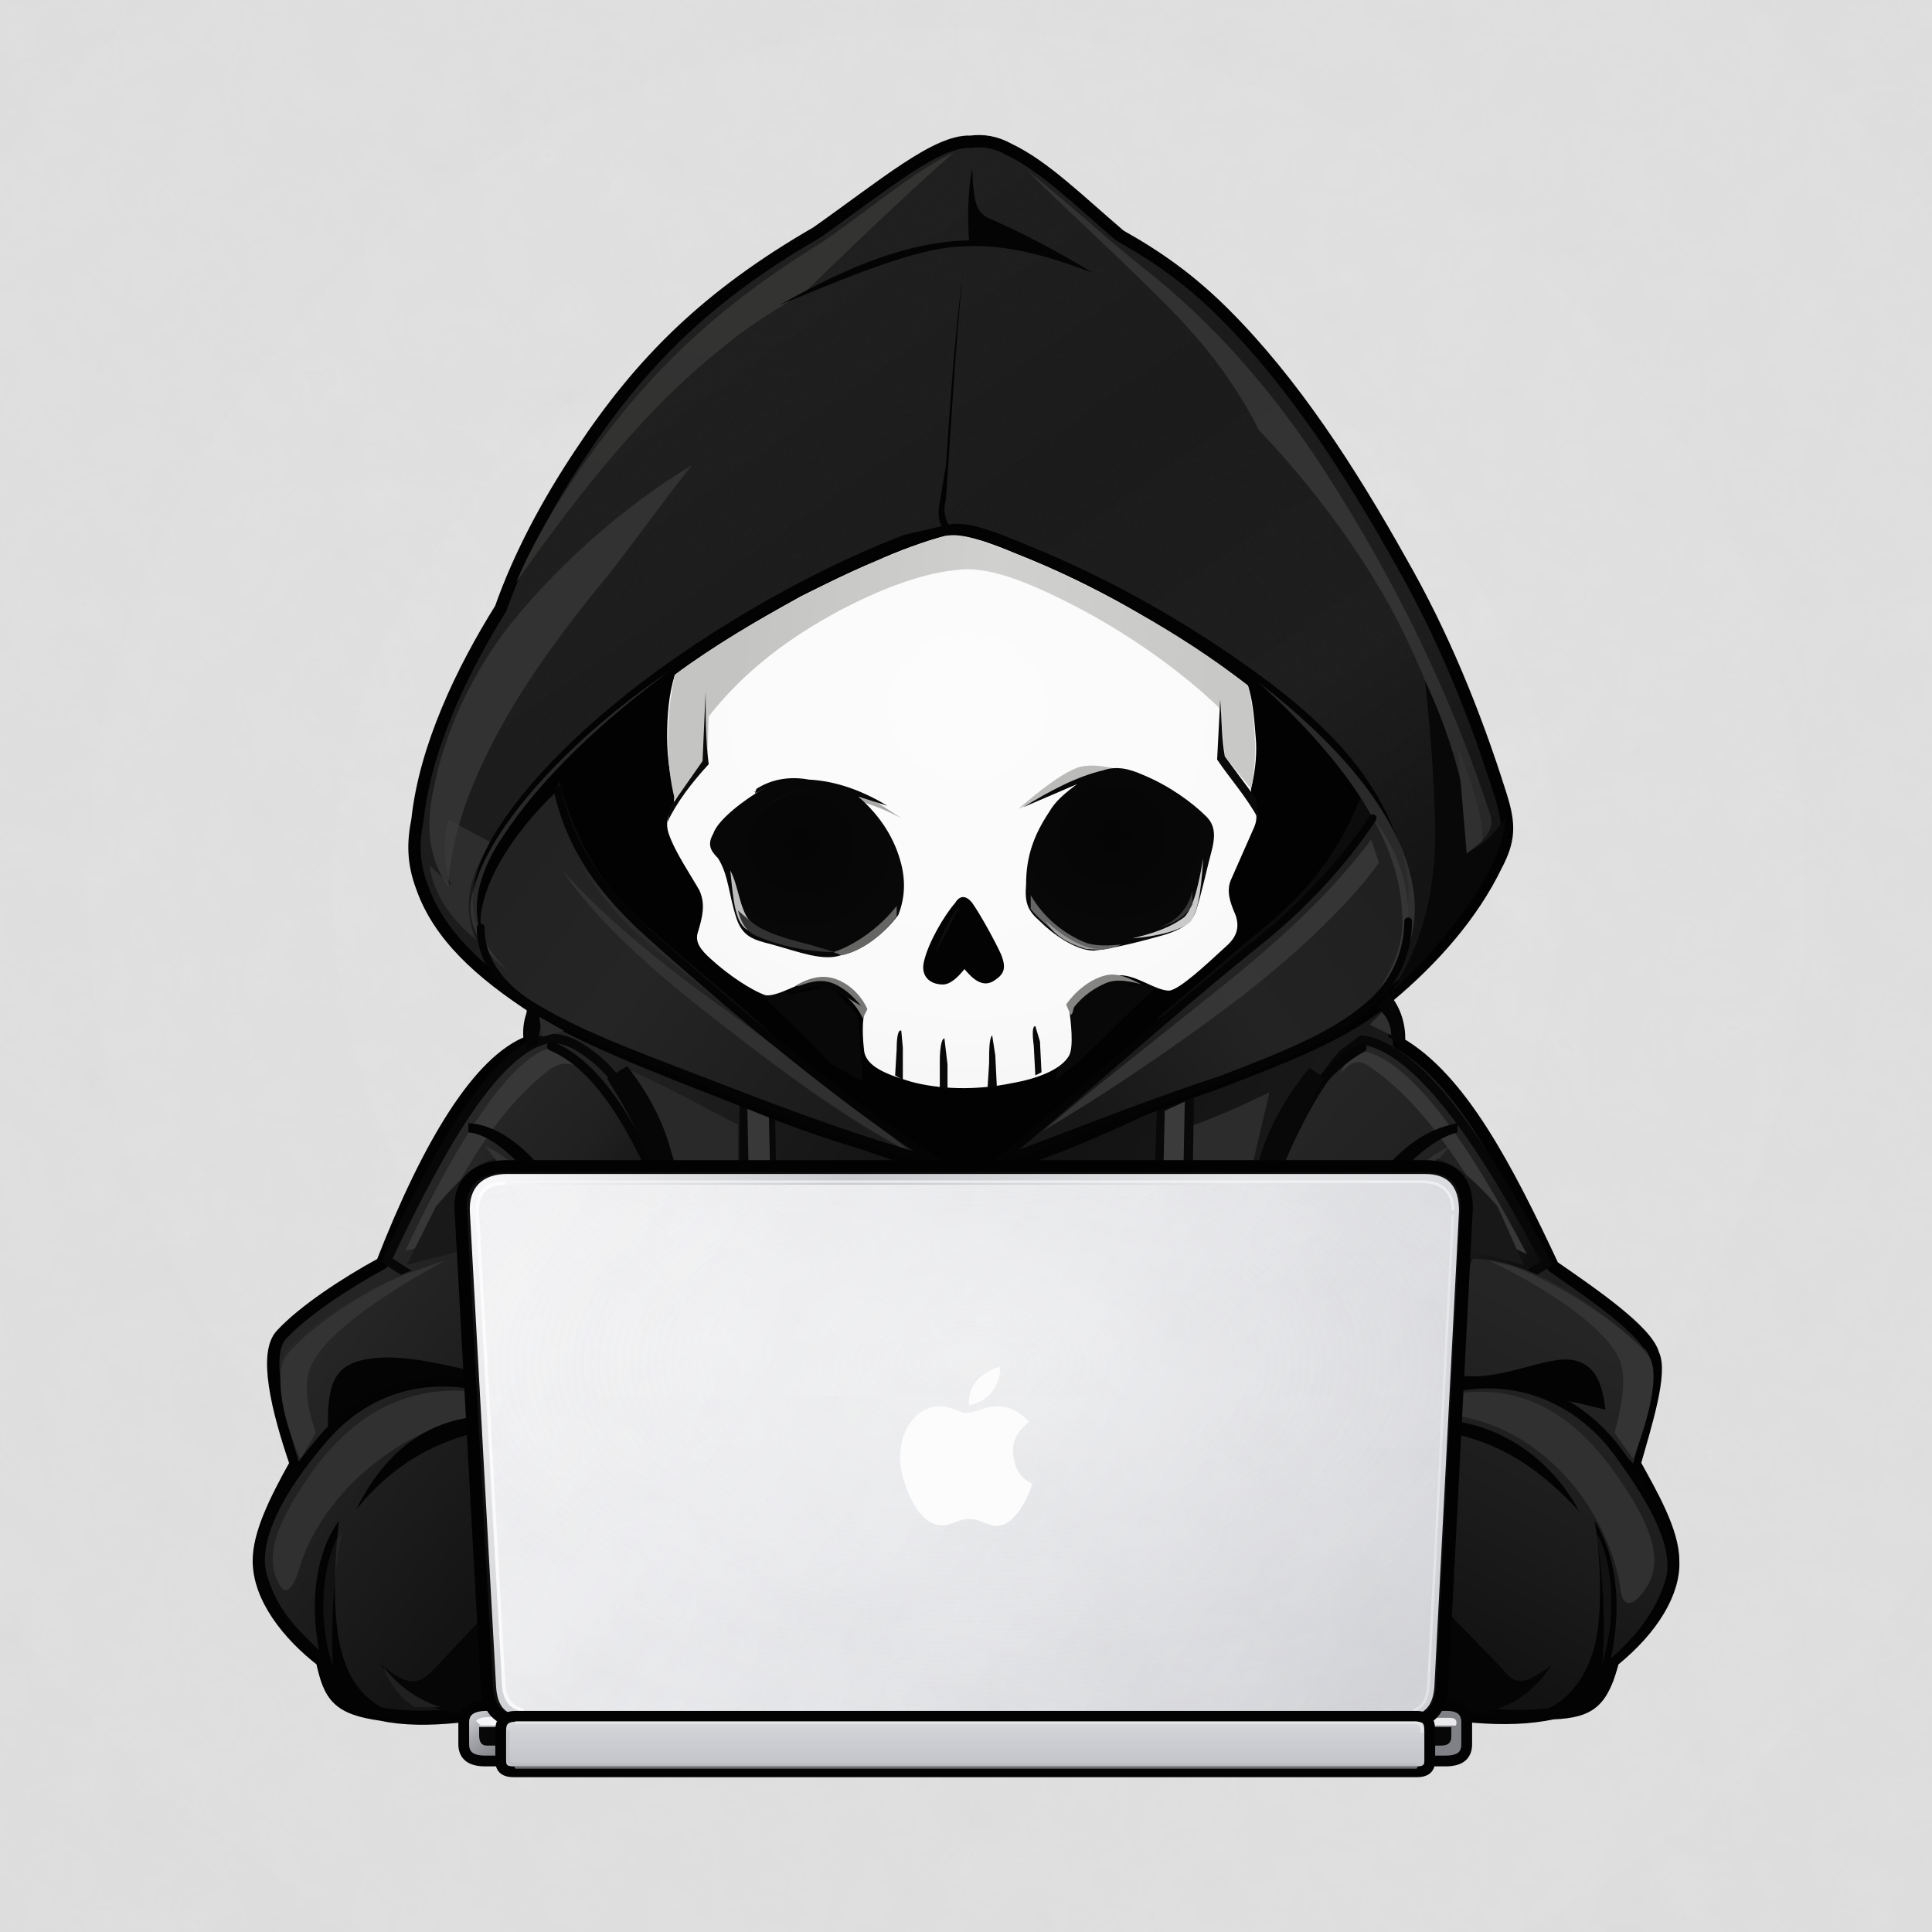
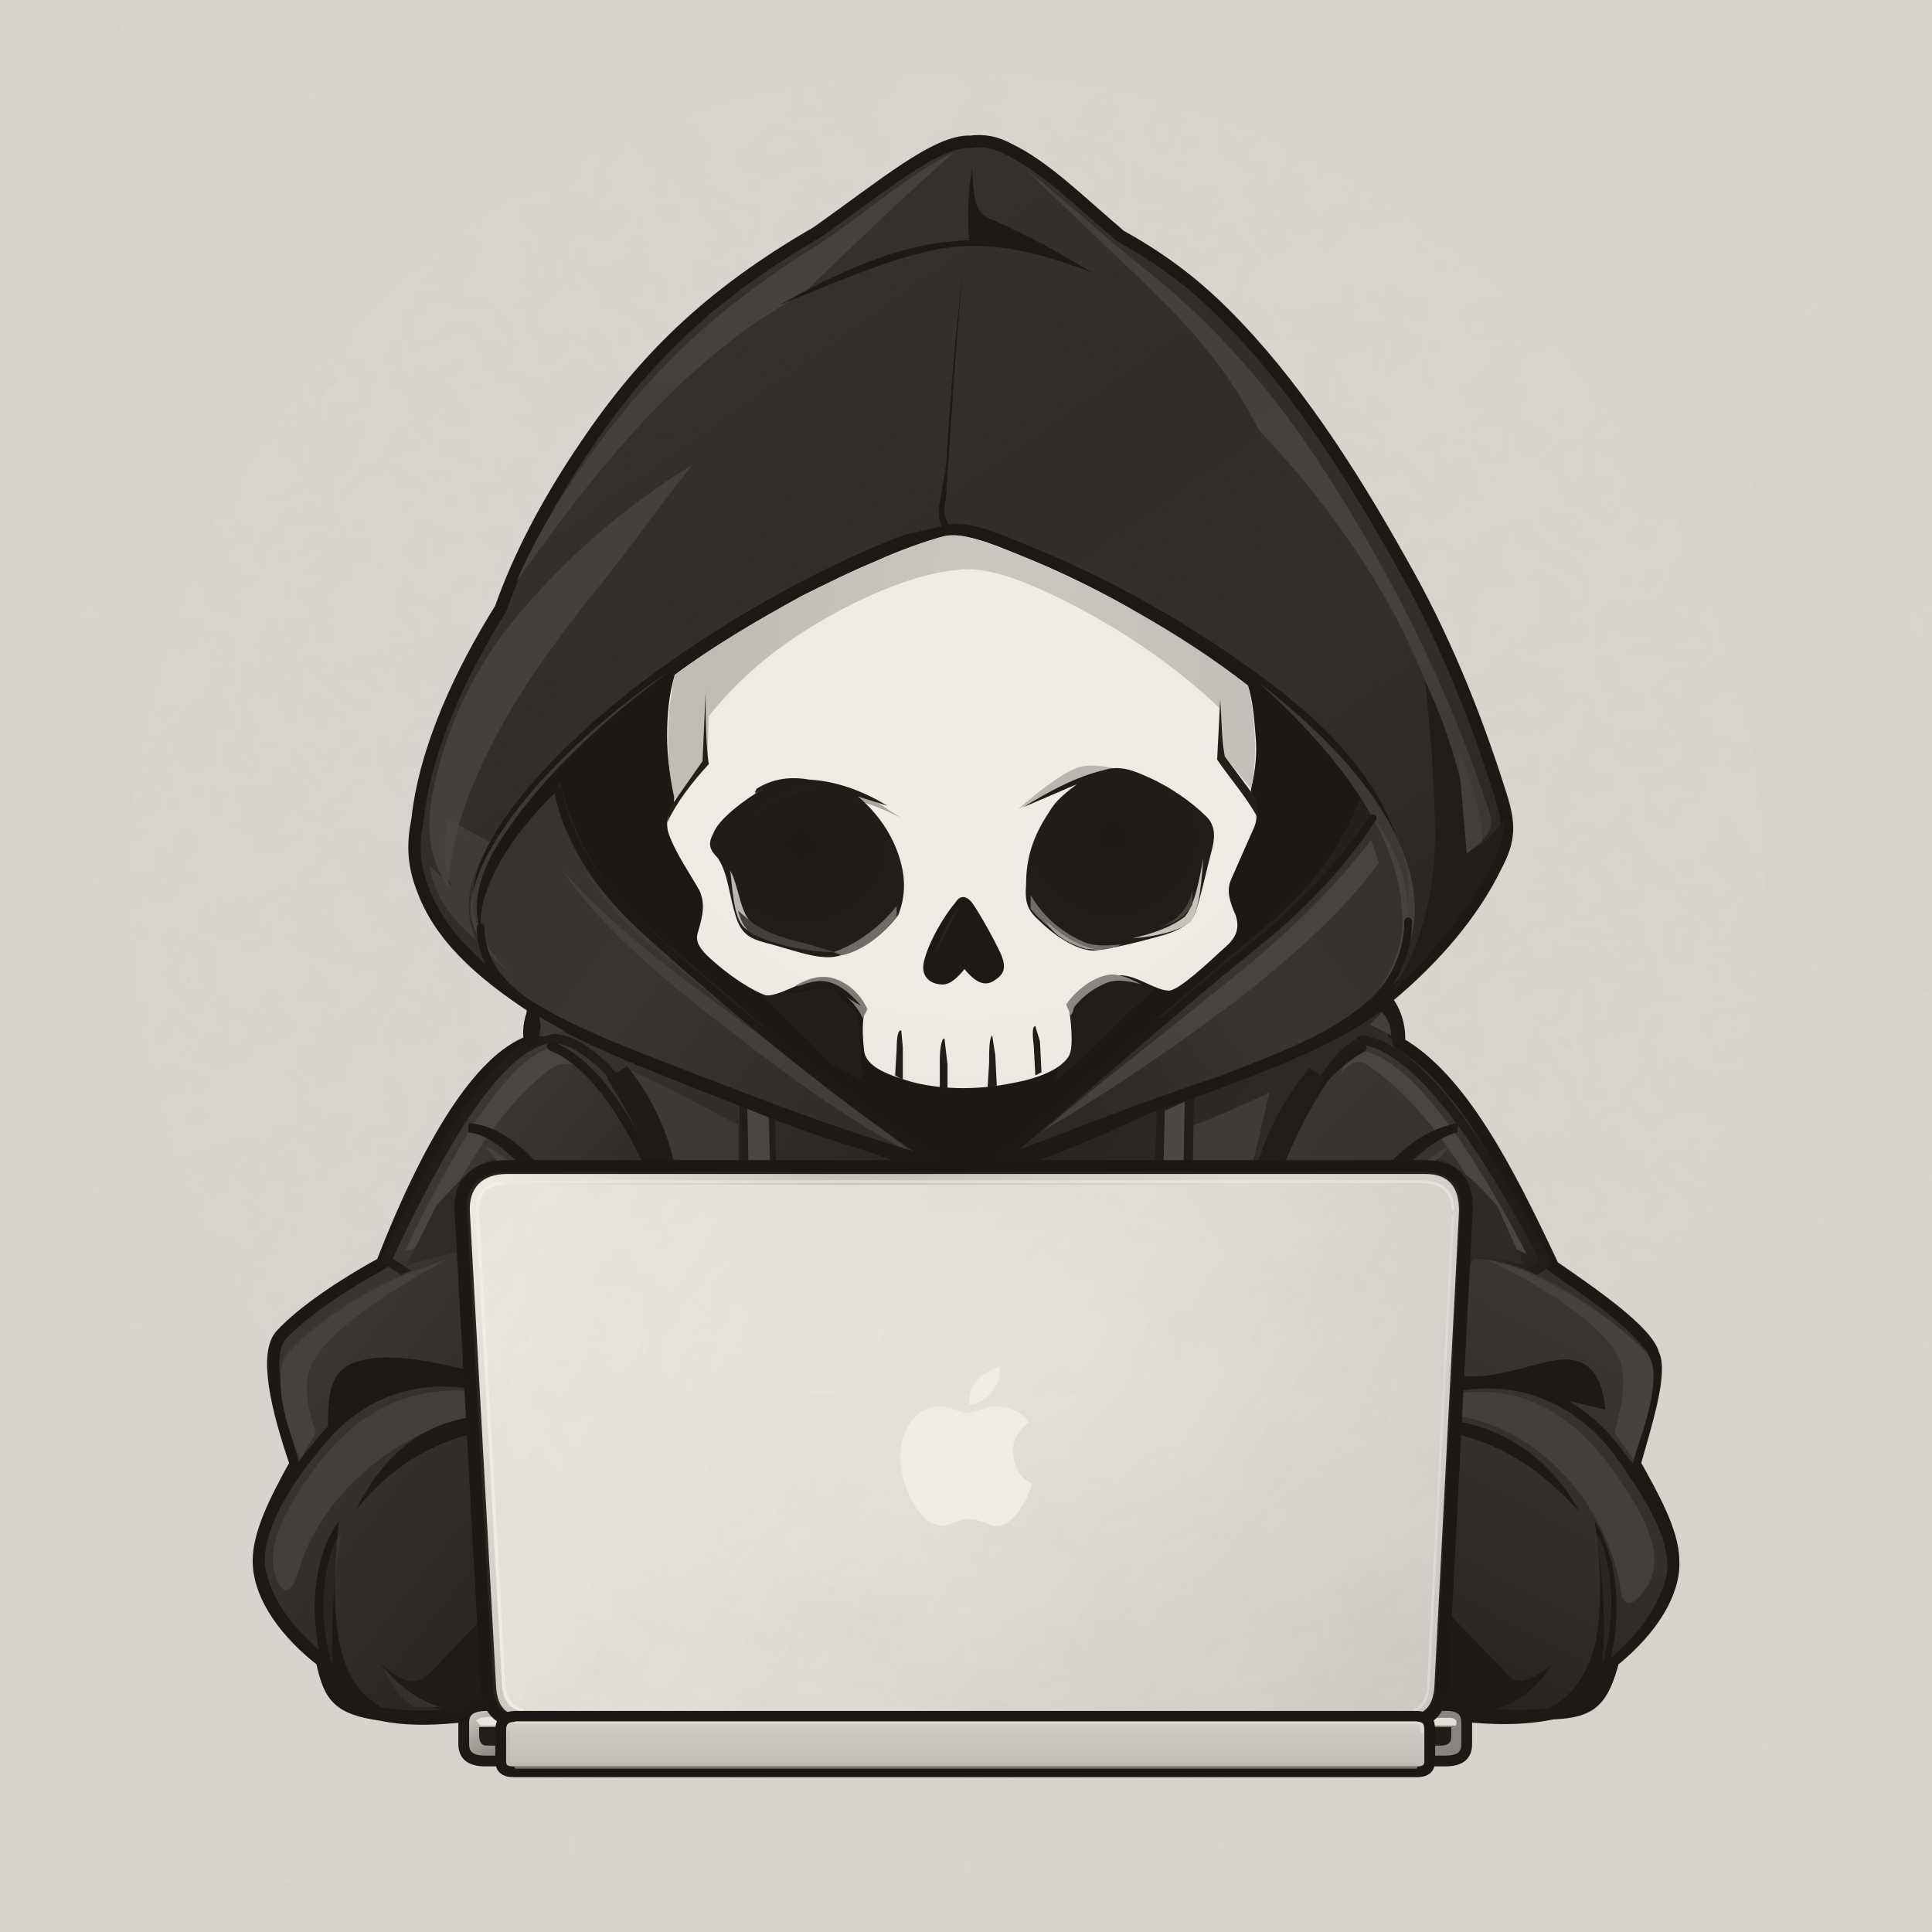
<svg xmlns="http://www.w3.org/2000/svg" width="1254" height="1254" viewBox="0 0 1254 1254" fill="none" role="img" aria-labelledby="art-title art-desc">
  <defs>
    <radialGradient id="paper" cx="49%" cy="46%" r="72%">
-       <stop stop-color="#e3e3e3" />
-       <stop offset=".7" stop-color="#dfdfdf" />
-       <stop offset="1" stop-color="#dedede" />
+       <stop stop-color="#dad7d1" />
+       <stop offset=".7" stop-color="#d7d4cd" />
+       <stop offset="1" stop-color="#d6d3cc" />
    </radialGradient>
    <linearGradient id="torso" x1="355" y1="665" x2="830" y2="982" gradientUnits="userSpaceOnUse">
-       <stop stop-color="#242424" />
-       <stop offset=".5" stop-color="#111111" />
-       <stop offset="1" stop-color="#1e1e1e" />
+       <stop stop-color="#383531" />
+       <stop offset=".5" stop-color="#282421" />
+       <stop offset="1" stop-color="#33302c" />
    </linearGradient>
    <linearGradient id="left-shoulder" x1="293" y1="705" x2="424" y2="816" gradientUnits="userSpaceOnUse">
-       <stop stop-color="#292929" />
-       <stop offset=".53" stop-color="#202020" />
-       <stop offset="1" stop-color="#101010" />
+       <stop stop-color="#3d3935" />
+       <stop offset=".53" stop-color="#35312e" />
+       <stop offset="1" stop-color="#282420" />
    </linearGradient>
    <linearGradient id="right-shoulder" x1="875" y1="698" x2="1001" y2="817" gradientUnits="userSpaceOnUse">
-       <stop stop-color="#252525" />
-       <stop offset=".61" stop-color="#202020" />
-       <stop offset="1" stop-color="#0d0d0d" />
+       <stop stop-color="#393532" />
+       <stop offset=".61" stop-color="#35312e" />
+       <stop offset="1" stop-color="#25211e" />
    </linearGradient>
    <linearGradient id="g-left-sleeve" x1="182" y1="907" x2="324" y2="1020" gradientUnits="userSpaceOnUse">
-       <stop stop-color="#262626" />
-       <stop offset=".62" stop-color="#1b1b1b" />
-       <stop offset="1" stop-color="#141414" />
+       <stop stop-color="#3a3633" />
+       <stop offset=".62" stop-color="#312d2a" />
+       <stop offset="1" stop-color="#2b2724" />
    </linearGradient>
    <linearGradient id="g-right-sleeve" x1="1059" y1="884" x2="954" y2="1082" gradientUnits="userSpaceOnUse">
-       <stop stop-color="#252525" />
-       <stop offset=".54" stop-color="#1c1c1c" />
-       <stop offset="1" stop-color="#121212" />
+       <stop stop-color="#393532" />
+       <stop offset=".54" stop-color="#322e2a" />
+       <stop offset="1" stop-color="#292522" />
    </linearGradient>
    <linearGradient id="hood" x1="448" y1="173" x2="790" y2="662" gradientUnits="userSpaceOnUse">
-       <stop stop-color="#202020" />
-       <stop offset=".42" stop-color="#1b1b1b" />
-       <stop offset=".76" stop-color="#1e1e1e" />
-       <stop offset="1" stop-color="#141414" />
+       <stop stop-color="#35312e" />
+       <stop offset=".42" stop-color="#312d2a" />
+       <stop offset=".76" stop-color="#33302c" />
+       <stop offset="1" stop-color="#2b2724" />
    </linearGradient>
    <linearGradient id="hood-left-rim" x1="433" y1="189" x2="390" y2="582" gradientUnits="userSpaceOnUse">
-       <stop stop-color="#333332" />
-       <stop offset=".58" stop-color="#303030" />
-       <stop offset="1" stop-color="#282828" />
+       <stop stop-color="#45413d" />
+       <stop offset=".58" stop-color="#433f3b" />
+       <stop offset="1" stop-color="#3c3834" />
    </linearGradient>
    <linearGradient id="hood-right-rim" x1="720" y1="152" x2="952" y2="551" gradientUnits="userSpaceOnUse">
-       <stop stop-color="#323232" />
-       <stop offset=".66" stop-color="#333333" />
-       <stop offset="1" stop-color="#272727" />
+       <stop stop-color="#44413d" />
+       <stop offset=".66" stop-color="#45413e" />
+       <stop offset="1" stop-color="#3b3734" />
    </linearGradient>
    <linearGradient id="g-left-lapel" x1="332" y1="557" x2="549" y2="718" gradientUnits="userSpaceOnUse">
-       <stop stop-color="#222222" />
-       <stop offset=".42" stop-color="#252525" />
-       <stop offset="1" stop-color="#1b1b1b" />
+       <stop stop-color="#37332f" />
+       <stop offset=".42" stop-color="#393532" />
+       <stop offset="1" stop-color="#312d2a" />
    </linearGradient>
    <linearGradient id="g-right-lapel" x1="900" y1="568" x2="699" y2="721" gradientUnits="userSpaceOnUse">
-       <stop stop-color="#202020" />
-       <stop offset=".5" stop-color="#232323" />
-       <stop offset="1" stop-color="#171717" />
+       <stop stop-color="#35312e" />
+       <stop offset=".5" stop-color="#383430" />
+       <stop offset="1" stop-color="#2d2a26" />
    </linearGradient>
    <radialGradient id="bone" cx="51%" cy="31%" r="81%">
-       <stop stop-color="#fcfcfc" />
-       <stop offset=".67" stop-color="#fafafa" />
-       <stop offset="1" stop-color="#f4f4f4" />
+       <stop stop-color="#efece5" />
+       <stop offset=".67" stop-color="#eeebe4" />
+       <stop offset="1" stop-color="#e9e6df" />
    </radialGradient>
    <linearGradient id="bone-rim" x1="479" y1="416" x2="789" y2="454" gradientUnits="userSpaceOnUse">
-       <stop stop-color="#c4c4c3" />
-       <stop offset=".51" stop-color="#d0d0cf" />
-       <stop offset="1" stop-color="#c8c8c7" />
+       <stop stop-color="#c0bdb6" />
+       <stop offset=".51" stop-color="#cac7c0" />
+       <stop offset="1" stop-color="#c3c0ba" />
    </linearGradient>
    <radialGradient id="socket" cx="47%" cy="37%" r="73%">
-       <stop stop-color="#050505" />
-       <stop offset="1" stop-color="#090909" />
+       <stop stop-color="#1e1a17" />
+       <stop offset="1" stop-color="#221e1b" />
    </radialGradient>
    <linearGradient id="metal-rim" x1="316" y1="769" x2="939" y2="1108" gradientUnits="userSpaceOnUse">
-       <stop stop-color="#f7f7f9" />
-       <stop offset=".29" stop-color="#c9cacd" />
-       <stop offset=".6" stop-color="#e4e5e7" />
-       <stop offset="1" stop-color="#cfd0d4" />
+       <stop stop-color="#ece9e2" />
+       <stop offset=".29" stop-color="#c6c2bc" />
+       <stop offset=".6" stop-color="#dcd9d3" />
+       <stop offset="1" stop-color="#cbc8c2" />
    </linearGradient>
    <linearGradient id="aluminum" x1="369" y1="775" x2="916" y2="1107" gradientUnits="userSpaceOnUse">
-       <stop stop-color="#f2f2f4" />
-       <stop offset=".49" stop-color="#e3e4e7" />
-       <stop offset="1" stop-color="#d0d1d5" />
+       <stop stop-color="#e8e5de" />
+       <stop offset=".49" stop-color="#dcd9d2" />
+       <stop offset="1" stop-color="#ccc9c2" />
    </linearGradient>
    <radialGradient id="metal-light" cx="51%" cy="34%" r="78%">
-       <stop stop-color="#ffffff" stop-opacity=".42" />
-       <stop offset="1" stop-color="#f2f3f5" stop-opacity=".06" />
+       <stop stop-color="#f2efe8" stop-opacity=".42" />
+       <stop offset="1" stop-color="#e8e5de" stop-opacity=".06" />
    </radialGradient>
    <linearGradient id="base-metal" x1="627" y1="1115" x2="627" y2="1146" gradientUnits="userSpaceOnUse">
-       <stop stop-color="#dcdde0" />
-       <stop offset=".3" stop-color="#d0d1d5" />
-       <stop offset="1" stop-color="#c3c4c9" />
+       <stop stop-color="#d6d3cc" />
+       <stop offset=".3" stop-color="#ccc9c2" />
+       <stop offset="1" stop-color="#c1beb8" />
    </linearGradient>
    <linearGradient id="hinge-metal" x1="303" y1="1110" x2="325" y2="1139" gradientUnits="userSpaceOnUse">
-       <stop stop-color="#d8d9dc" />
-       <stop offset=".5" stop-color="#a4a5aa" />
-       <stop offset="1" stop-color="#808186" />
+       <stop stop-color="#d2cfc9" />
+       <stop offset=".5" stop-color="#a7a49e" />
+       <stop offset="1" stop-color="#888580" />
    </linearGradient>
    <filter id="paper-grain" x="0" y="0" width="100%" height="100%" color-interpolation-filters="sRGB">
      <feTurbulence type="fractalNoise" baseFrequency=".026" numOctaves="3" seed="18" stitchTiles="stitch" />
      <feColorMatrix type="saturate" values="0" />
      <feComponentTransfer>
        <feFuncA type="linear" slope=".028" />
      </feComponentTransfer>
      <feBlend in="SourceGraphic" mode="soft-light" />
    </filter>
    <filter id="fabric-grain" x="-1%" y="-1%" width="102%" height="102%" color-interpolation-filters="sRGB">
      <feTurbulence type="fractalNoise" baseFrequency=".34" numOctaves="2" seed="11" stitchTiles="stitch" />
      <feColorMatrix type="saturate" values="0" />
      <feComposite in2="SourceGraphic" operator="in" />
      <feComponentTransfer>
        <feFuncA type="linear" slope=".026" />
      </feComponentTransfer>
      <feBlend in="SourceGraphic" mode="soft-light" />
    </filter>
    <filter id="aluminum-grain" x="0" y="0" width="100%" height="100%" color-interpolation-filters="sRGB">
      <feTurbulence type="fractalNoise" baseFrequency=".014" numOctaves="4" seed="7" stitchTiles="stitch" />
      <feColorMatrix type="saturate" values="0" />
      <feComposite in2="SourceGraphic" operator="in" />
      <feComponentTransfer>
        <feFuncA type="linear" slope=".063" />
      </feComponentTransfer>
      <feBlend in="SourceGraphic" mode="soft-light" />
    </filter>
    <path id="lid-face-path" d="M330 769 H924 C936 769 943 775 942 788 L926 1095 C925 1106 920 1111 909 1111 H343 C332 1111 327 1106 326 1095 L310 789 C309 776 315 769 330 769Z" />
    <clipPath id="lid-face-clip">
      <use href="#lid-face-path" />
    </clipPath>
  </defs>
  <g id="background">
    <path d="M0 0H1254V1254H0Z" fill="url(#paper)" filter="url(#paper-grain)" />
  </g>
  <g id="sweatshirt" stroke-linecap="round" stroke-linejoin="round">
-     <path id="body-silhouette" d="M357 642 C347 651 342 663 344 676 C311 688 278 743 248 820 C224 833 197 851 183 866 C171 878 180 915 192 950 C178 975 168 996 168 1013 C168 1037 187 1061 209 1078 C214 1101 219 1109 248 1113 C303 1125 404 1091 460 1069 H798 C857 1094 947 1125 1008 1112 C1033 1111 1040 1104 1047 1078 C1073 1057 1087 1033 1086 1013 C1086 994 1072 970 1061 950 C1068 925 1079 891 1073 879 C1069 864 1034 840 1008 822 C978 758 948 700 908 677 C909 663 903 649 892 642Z" fill="url(#torso)" stroke="#020202" stroke-width="8" />
-     <path id="left-shoulder-panel" d="M357 674 C324 679 288 739 251 818 L298 848 L443 804 C432 760 412 706 385 686 C375 678 367 674 357 674Z" fill="url(#left-shoulder)" stroke="#070707" stroke-width="6" />
-     <path d="M352 682 C323 696 289 757 263 812 L277 808 C300 760 324 719 357 694 C364 689 370 690 378 693 C370 684 361 678 352 682Z" fill="#373737" />
-     <path d="M304 729 C322 730 340 743 356 764 L346 766 C331 747 316 736 304 735Z" fill="#030303" />
-     <path d="M358 679 C387 691 408 728 422 758" stroke="#050505" stroke-width="6" />
-     <path d="M283 783 C297 767 307 756 321 752 L342 769 L310 809 L264 821Z" fill="#191919" />
-     <path d="M315 744 C327 749 338 759 345 770 L335 770 C327 759 321 752 315 744Z" fill="#424242" opacity=".5" />
-     <path id="right-shoulder-panel" d="M884 675 C920 680 961 739 1004 820 L960 847 L813 806 C827 755 850 708 872 684Z" fill="url(#right-shoulder)" stroke="#070707" stroke-width="6" />
-     <path d="M884 682 C917 688 956 747 991 814 L978 808 C950 756 922 714 887 691 C880 687 875 691 870 697 L877 682Z" fill="#373737" />
-     <path d="M884 680 C858 694 837 727 822 758" stroke="#050505" stroke-width="6" />
-     <path d="M946 729 C925 733 910 745 895 763 L905 766 C920 748 934 738 946 735Z" fill="#040404" />
-     <path d="M941 744 C928 750 918 759 910 770 L920 770 C928 759 935 751 941 744Z" fill="#424242" opacity=".46" />
-     <path d="M972 783 C958 767 946 756 933 752 L914 770 L943 809 L989 821Z" fill="#181818" />
-     <path id="chest-left-fold" d="M405 693 C435 706 461 721 479 730 L479 760 H441 C427 730 417 711 405 693Z" fill="#292929" />
-     <path d="M407 692 C426 716 434 738 438 757 L422 757 C415 734 404 716 394 700Z" fill="#060606" />
-     <path id="chest-right-fold" d="M824 709 C799 721 782 728 767 733 L768 760 H812Z" fill="#2c2c2c" />
-     <path d="M850 693 C831 716 820 740 816 758 L832 758 C840 734 850 714 860 700Z" fill="#080808" />
+     <path id="body-silhouette" d="M357 642 C347 651 342 663 344 676 C311 688 278 743 248 820 C224 833 197 851 183 866 C171 878 180 915 192 950 C178 975 168 996 168 1013 C168 1037 187 1061 209 1078 C214 1101 219 1109 248 1113 C303 1125 404 1091 460 1069 H798 C857 1094 947 1125 1008 1112 C1033 1111 1040 1104 1047 1078 C1073 1057 1087 1033 1086 1013 C1086 994 1072 970 1061 950 C1068 925 1079 891 1073 879 C1069 864 1034 840 1008 822 C978 758 948 700 908 677 C909 663 903 649 892 642Z" fill="url(#torso)" stroke="#1c1815" stroke-width="8" />
+     <path id="left-shoulder-panel" d="M357 674 C324 679 288 739 251 818 L298 848 L443 804 C432 760 412 706 385 686 C375 678 367 674 357 674Z" fill="url(#left-shoulder)" stroke="#201c19" stroke-width="6" />
+     <path d="M352 682 C323 696 289 757 263 812 L277 808 C300 760 324 719 357 694 C364 689 370 690 378 693 C370 684 361 678 352 682Z" fill="#494541" />
+     <path d="M304 729 C322 730 340 743 356 764 L346 766 C331 747 316 736 304 735Z" fill="#1d1916" />
+     <path d="M358 679 C387 691 408 728 422 758" stroke="#1e1a17" stroke-width="6" />
+     <path d="M283 783 C297 767 307 756 321 752 L342 769 L310 809 L264 821Z" fill="#2f2b28" />
+     <path d="M315 744 C327 749 338 759 345 770 L335 770 C327 759 321 752 315 744Z" fill="#524e4a" opacity=".5" />
+     <path id="right-shoulder-panel" d="M884 675 C920 680 961 739 1004 820 L960 847 L813 806 C827 755 850 708 872 684Z" fill="url(#right-shoulder)" stroke="#201c19" stroke-width="6" />
+     <path d="M884 682 C917 688 956 747 991 814 L978 808 C950 756 922 714 887 691 C880 687 875 691 870 697 L877 682Z" fill="#494541" />
+     <path d="M884 680 C858 694 837 727 822 758" stroke="#1e1a17" stroke-width="6" />
+     <path d="M946 729 C925 733 910 745 895 763 L905 766 C920 748 934 738 946 735Z" fill="#1d1916" />
+     <path d="M941 744 C928 750 918 759 910 770 L920 770 C928 759 935 751 941 744Z" fill="#524e4a" opacity=".46" />
+     <path d="M972 783 C958 767 946 756 933 752 L914 770 L943 809 L989 821Z" fill="#2e2a27" />
+     <path id="chest-left-fold" d="M405 693 C435 706 461 721 479 730 L479 760 H441 C427 730 417 711 405 693Z" fill="#3d3935" />
+     <path d="M407 692 C426 716 434 738 438 757 L422 757 C415 734 404 716 394 700Z" fill="#1f1b18" />
+     <path id="chest-right-fold" d="M824 709 C799 721 782 728 767 733 L768 760 H812Z" fill="#3f3b38" />
+     <path d="M850 693 C831 716 820 740 816 758 L832 758 C840 734 850 714 860 700Z" fill="#211d1a" />
    <g id="hood-drawstrings">
-       <path d="M480 708 L503 718 L504 775 L480 775Z" fill="#080808" />
-       <path d="M485 715 L499 722 L500 765 L486 765Z" fill="#383838" />
-       <path d="M751 716 L775 706 L774 775 L749 775Z" fill="#080808" />
-       <path d="M756 721 L769 715 L768 766 L755 766Z" fill="#3b3b3b" />
+       <path d="M480 708 L503 718 L504 775 L480 775Z" fill="#211d1a" />
+       <path d="M485 715 L499 722 L500 765 L486 765Z" fill="#494642" />
+       <path d="M751 716 L775 706 L774 775 L749 775Z" fill="#211d1a" />
+       <path d="M756 721 L769 715 L768 766 L755 766Z" fill="#4c4844" />
    </g>
  </g>
  <g id="sleeves" stroke-linejoin="round" stroke-linecap="round">
    <g id="left-sleeve">
      <path d="M293 817 C254 825 208 853 186 876 C177 887 186 923 194 949 C219 920 258 902 312 899 L313 840Z" fill="url(#g-left-sleeve)" />
-       <path d="M289 818 C258 835 218 860 205 881 C194 896 201 918 205 930 L195 947 C184 923 178 894 185 881 C200 861 242 834 269 825Z" fill="#333333" />
-       <path d="M307 890 C281 884 252 877 231 884 C216 889 212 902 213 929 C235 909 267 901 310 905Z" fill="#040404" />
-       <path d="M309 899 C266 891 231 907 207 937 C184 964 162 1000 171 1025 C178 1048 192 1061 210 1078 C213 1099 221 1107 245 1111 C276 1116 307 1113 333 1101 L336 982Z" fill="url(#g-left-sleeve)" stroke="#030303" stroke-width="6" />
-       <path d="M306 903 C257 899 223 924 198 962 C181 987 171 1010 181 1028 C185 1036 190 1032 194 1019 C207 974 253 930 309 919Z" fill="#303030" />
-       <path d="M305 920 C272 925 248 946 231 980 C254 952 278 938 308 930Z" fill="#030303" />
-       <path d="M220 987 C205 1008 201 1039 207 1071 C211 1093 217 1104 237 1108 L255 1112 C230 1101 224 1083 220 1065 C216 1041 217 1014 220 987Z" fill="#030303" />
-       <path d="M218 1000 C207 1024 208 1059 216 1081 C215 1054 216 1022 222 995Z" fill="#363636" opacity=".3" />
-       <path d="M247 1080 C264 1094 271 1095 282 1083 L316 1047 L322 1109 C293 1117 267 1108 247 1080Z" fill="#060606" />
-       <path d="M249 1082 C258 1094 272 1104 286 1108 L269 1108 C260 1102 253 1094 249 1082Z" fill="#202020" />
+       <path d="M289 818 C258 835 218 860 205 881 C194 896 201 918 205 930 L195 947 C184 923 178 894 185 881 C200 861 242 834 269 825Z" fill="#45413e" />
+       <path d="M307 890 C281 884 252 877 231 884 C216 889 212 902 213 929 C235 909 267 901 310 905Z" fill="#1d1916" />
+       <path d="M309 899 C266 891 231 907 207 937 C184 964 162 1000 171 1025 C178 1048 192 1061 210 1078 C213 1099 221 1107 245 1111 C276 1116 307 1113 333 1101 L336 982Z" fill="url(#g-left-sleeve)" stroke="#1d1916" stroke-width="6" />
+       <path d="M306 903 C257 899 223 924 198 962 C181 987 171 1010 181 1028 C185 1036 190 1032 194 1019 C207 974 253 930 309 919Z" fill="#433f3b" />
+       <path d="M305 920 C272 925 248 946 231 980 C254 952 278 938 308 930Z" fill="#1d1916" />
+       <path d="M220 987 C205 1008 201 1039 207 1071 C211 1093 217 1104 237 1108 L255 1112 C230 1101 224 1083 220 1065 C216 1041 217 1014 220 987Z" fill="#1d1916" />
+       <path d="M218 1000 C207 1024 208 1059 216 1081 C215 1054 216 1022 222 995Z" fill="#484440" opacity=".3" />
+       <path d="M247 1080 C264 1094 271 1095 282 1083 L316 1047 L322 1109 C293 1117 267 1108 247 1080Z" fill="#1f1b18" />
+       <path d="M249 1082 C258 1094 272 1104 286 1108 L269 1108 C260 1102 253 1094 249 1082Z" fill="#35312e" />
    </g>
    <g id="right-sleeve">
      <path d="M956 817 C995 817 1040 851 1068 876 C1078 887 1067 925 1060 950 C1033 920 995 902 946 899 L945 842Z" fill="url(#g-right-sleeve)" />
-       <path d="M966 818 C1000 834 1041 860 1051 882 C1057 896 1051 918 1048 930 L1060 947 C1070 921 1078 891 1070 880 C1049 856 1009 832 982 822Z" fill="#343434" />
-       <path d="M949 893 C977 896 1005 879 1022 883 C1035 886 1040 897 1042 915 C1015 908 985 902 948 906Z" fill="#030303" />
-       <path d="M946 900 C990 892 1028 911 1052 945 C1073 974 1092 1006 1083 1029 C1076 1051 1059 1069 1047 1079 C1043 1101 1035 1107 1011 1111 C985 1115 953 1113 926 1101 L923 982Z" fill="url(#g-right-sleeve)" stroke="#030303" stroke-width="6" />
-       <path d="M949 904 C994 899 1026 923 1051 960 C1069 986 1080 1010 1070 1028 C1062 1042 1054 1045 1052 1033 C1049 1008 1035 978 1015 957 C995 936 973 924 947 919Z" fill="#303030" />
-       <path d="M948 923 C981 929 1009 951 1025 981 C1001 955 978 939 946 931Z" fill="#030303" />
-       <path d="M1035 987 C1049 1010 1052 1039 1047 1069 C1043 1093 1037 1105 1015 1110 L996 1113 C1022 1104 1032 1083 1036 1064 C1040 1043 1039 1011 1035 987Z" fill="#030303" />
-       <path d="M1039 1000 C1048 1023 1048 1053 1040 1080 C1042 1056 1041 1025 1036 995Z" fill="#333333" opacity=".32" />
-       <path d="M1007 1081 C990 1093 984 1095 975 1083 L941 1048 L933 1109 C964 1116 988 1109 1007 1081Z" fill="#050505" />
+       <path d="M966 818 C1000 834 1041 860 1051 882 C1057 896 1051 918 1048 930 L1060 947 C1070 921 1078 891 1070 880 C1049 856 1009 832 982 822Z" fill="#46423e" />
+       <path d="M949 893 C977 896 1005 879 1022 883 C1035 886 1040 897 1042 915 C1015 908 985 902 948 906Z" fill="#1d1916" />
+       <path d="M946 900 C990 892 1028 911 1052 945 C1073 974 1092 1006 1083 1029 C1076 1051 1059 1069 1047 1079 C1043 1101 1035 1107 1011 1111 C985 1115 953 1113 926 1101 L923 982Z" fill="url(#g-right-sleeve)" stroke="#1d1916" stroke-width="6" />
+       <path d="M949 904 C994 899 1026 923 1051 960 C1069 986 1080 1010 1070 1028 C1062 1042 1054 1045 1052 1033 C1049 1008 1035 978 1015 957 C995 936 973 924 947 919Z" fill="#433f3b" />
+       <path d="M948 923 C981 929 1009 951 1025 981 C1001 955 978 939 946 931Z" fill="#1d1916" />
+       <path d="M1035 987 C1049 1010 1052 1039 1047 1069 C1043 1093 1037 1105 1015 1110 L996 1113 C1022 1104 1032 1083 1036 1064 C1040 1043 1039 1011 1035 987Z" fill="#1d1916" />
+       <path d="M1039 1000 C1048 1023 1048 1053 1040 1080 C1042 1056 1041 1025 1036 995Z" fill="#45413e" opacity=".32" />
+       <path d="M1007 1081 C990 1093 984 1095 975 1083 L941 1048 L933 1109 C964 1116 988 1109 1007 1081Z" fill="#1e1a17" />
    </g>
  </g>
  <g id="hood-crown" stroke-linejoin="round" stroke-linecap="round">
-     <path id="hood-outline" d="M630 92 C608 91 574 120 530 151 C459 192 416 235 377 294 C355 327 337 361 325 395 C300 435 276 485 271 532 C268 547 268 560 274 576 C285 607 311 631 348 655 C389 680 450 701 504 723 C546 739 582 749 609 755 L649 755 C687 741 737 721 787 704 C834 686 876 670 901 647 C931 622 956 593 971 562 C980 545 980 535 974 516 C957 462 936 411 909 364 C876 305 839 248 795 204 C773 182 752 167 727 153 C700 130 678 108 655 97 C646 92 638 91 630 92Z" fill="url(#hood)" stroke="#020202" stroke-width="8" filter="url(#fabric-grain)" />
+     <path id="hood-outline" d="M630 92 C608 91 574 120 530 151 C459 192 416 235 377 294 C355 327 337 361 325 395 C300 435 276 485 271 532 C268 547 268 560 274 576 C285 607 311 631 348 655 C389 680 450 701 504 723 C546 739 582 749 609 755 L649 755 C687 741 737 721 787 704 C834 686 876 670 901 647 C931 622 956 593 971 562 C980 545 980 535 974 516 C957 462 936 411 909 364 C876 305 839 248 795 204 C773 182 752 167 727 153 C700 130 678 108 655 97 C646 92 638 91 630 92Z" fill="url(#hood)" stroke="#1c1815" stroke-width="8" filter="url(#fabric-grain)" />
    <path id="crown-left-highlight" d="M619 99 C595 110 567 134 534 157 C464 200 421 242 379 301 C361 327 346 352 335 378 C378 317 420 264 471 224 C489 209 507 199 522 190 C553 160 584 130 619 99Z" fill="url(#hood-left-rim)" />
-     <path d="M631 109 C628 126 628 142 629 156 C590 157 552 172 506 198 C550 180 594 161 624 160 C652 158 680 166 709 177 C688 164 667 153 645 143 C634 139 632 134 631 109Z" fill="#040404" />
+     <path d="M631 109 C628 126 628 142 629 156 C590 157 552 172 506 198 C550 180 594 161 624 160 C652 158 680 166 709 177 C688 164 667 153 645 143 C634 139 632 134 631 109Z" fill="#1d1916" />
    <path id="crown-right-highlight" d="M666 110 C695 133 717 154 741 173 C786 208 826 253 860 306 C906 377 943 454 967 528 C971 538 963 546 954 552 C950 507 936 464 915 419 C894 373 858 322 817 279 C801 247 779 219 750 191 C720 161 695 139 666 110Z" fill="url(#hood-right-rim)" />
-     <path id="crown-center-seam" d="M625 177 C620 216 617 256 614 302 L610 326 C608 335 610 341 614 346 L618 344 C613 337 612 332 614 324 C617 282 620 225 625 177Z" fill="#030303" />
-     <path id="hood-left-edge-light" d="M449 302 C404 329 358 370 326 412 C303 444 288 478 281 514 C276 539 279 558 291 576 C292 551 300 524 312 498 C332 454 362 413 395 373 C413 350 430 326 449 302Z" fill="#323232" />
-     <path d="M291 532 C287 548 288 562 293 575 L279 562 C281 580 293 597 309 610 C300 590 304 568 319 547Z" fill="#3a3a3a" opacity=".56" />
-     <path id="hood-right-fold-shadow" d="M925 442 C944 482 953 521 955 552 C965 547 972 538 977 531 C978 555 947 604 903 644 C925 611 934 570 931 523 C930 490 927 462 925 442Z" fill="#080808" />
-     <path d="M946 484 C958 515 963 534 962 546 L952 554 C950 531 948 506 946 484Z" fill="#303030" />
+     <path id="crown-center-seam" d="M625 177 C620 216 617 256 614 302 L610 326 C608 335 610 341 614 346 L618 344 C613 337 612 332 614 324 C617 282 620 225 625 177Z" fill="#1d1916" />
+     <path id="hood-left-edge-light" d="M449 302 C404 329 358 370 326 412 C303 444 288 478 281 514 C276 539 279 558 291 576 C292 551 300 524 312 498 C332 454 362 413 395 373 C413 350 430 326 449 302Z" fill="#44413d" />
+     <path d="M291 532 C287 548 288 562 293 575 L279 562 C281 580 293 597 309 610 C300 590 304 568 319 547Z" fill="#4b4743" opacity=".56" />
+     <path id="hood-right-fold-shadow" d="M925 442 C944 482 953 521 955 552 C965 547 972 538 977 531 C978 555 947 604 903 644 C925 611 934 570 931 523 C930 490 927 462 925 442Z" fill="#211d1a" />
+     <path d="M946 484 C958 515 963 534 962 546 L952 554 C950 531 948 506 946 484Z" fill="#433f3b" />
  </g>
  <g id="hood-interior">
-     <path id="hood-opening" d="M614 344 C626 340 645 348 669 358 C728 382 782 415 823 446 C864 477 889 507 902 540 C913 565 916 591 901 617 C881 651 824 681 776 705 C731 727 687 747 650 758 H605 C559 744 507 724 457 702 C401 677 347 648 324 619 C302 594 308 567 326 539 C349 503 390 465 435 433 C483 399 540 368 588 350Z" fill="#020202" stroke="#030303" stroke-width="6" stroke-linejoin="round" />
-     <path id="lining-left-recess" d="M363 507 C375 550 392 577 421 602 C450 628 480 651 505 675 C469 658 428 637 400 610 C373 584 355 555 353 530Z" fill="#0c0c0c" />
-     <path d="M374 542 C390 576 415 600 444 625 L479 657 C442 634 396 599 374 542Z" fill="#141414" />
-     <path id="lining-right-recess" d="M883 518 C867 558 844 584 812 609 L750 662 C789 642 829 618 855 591 C875 570 891 548 895 532Z" fill="#0c0c0c" />
-     <path d="M868 560 C847 589 822 611 794 633 L757 664 C796 642 843 609 868 560Z" fill="#161616" />
-     <path d="M484 637 C499 650 522 672 540 691 L560 702 L557 659 L539 640 L515 645Z" fill="#080808" />
-     <path d="M754 638 C738 651 718 673 699 690 L685 701 L694 653 L715 636 L736 640Z" fill="#080808" />
+     <path id="hood-opening" d="M614 344 C626 340 645 348 669 358 C728 382 782 415 823 446 C864 477 889 507 902 540 C913 565 916 591 901 617 C881 651 824 681 776 705 C731 727 687 747 650 758 H605 C559 744 507 724 457 702 C401 677 347 648 324 619 C302 594 308 567 326 539 C349 503 390 465 435 433 C483 399 540 368 588 350Z" fill="#1c1815" stroke="#1d1916" stroke-width="6" stroke-linejoin="round" />
+     <path id="lining-left-recess" d="M363 507 C375 550 392 577 421 602 C450 628 480 651 505 675 C469 658 428 637 400 610 C373 584 355 555 353 530Z" fill="#24201d" />
+     <path d="M374 542 C390 576 415 600 444 625 L479 657 C442 634 396 599 374 542Z" fill="#2b2724" />
+     <path id="lining-right-recess" d="M883 518 C867 558 844 584 812 609 L750 662 C789 642 829 618 855 591 C875 570 891 548 895 532Z" fill="#24201d" />
+     <path d="M868 560 C847 589 822 611 794 633 L757 664 C796 642 843 609 868 560Z" fill="#2d2925" />
+     <path d="M484 637 C499 650 522 672 540 691 L560 702 L557 659 L539 640 L515 645Z" fill="#211d1a" />
+     <path d="M754 638 C738 651 718 673 699 690 L685 701 L694 653 L715 636 L736 640Z" fill="#211d1a" />
  </g>
  <g id="skull" stroke-linejoin="round">
    <path id="skull-bone" d="M613 348 C601 351 582 358 569 364 C552 371 534 380 520 387 C491 403 462 420 438 438 C434 451 433 465 433 478 C433 492 435 505 438 515 L437 524 C433 529 432 535 434 541 C438 553 449 569 454 578 C458 587 456 595 453 605 C451 611 454 616 462 623 C473 633 488 643 497 646 C505 647 520 637 531 635 C543 633 556 643 562 654 C559 662 560 675 561 683 C563 692 574 697 591 702 C609 707 633 708 657 703 C674 700 689 694 694 685 C697 679 695 663 694 655 C700 644 714 634 727 633 C738 633 750 643 759 643 C766 642 783 626 795 615 C802 609 805 603 802 594 C798 585 796 578 799 571 L814 537 C817 530 815 525 812 520 L812 512 C815 500 816 488 815 478 C814 465 813 454 810 445 C788 428 759 410 732 394 C709 381 684 369 661 360 C642 352 626 346 613 348Z" fill="url(#bone)" />
    <path id="skull-upper-shadow" d="M438 438 C479 408 527 382 569 364 C591 355 605 350 613 348 C625 345 642 353 661 360 C710 380 767 411 810 445 C814 461 817 491 812 512 L795 491 L792 460 C765 434 730 410 697 393 C666 377 640 367 621 370 C596 372 562 386 533 403 C502 421 478 442 460 465 L459 496 L438 519 C432 495 432 466 438 438Z" fill="url(#bone-rim)" />
-     <path id="left-temple-cut" d="M458 449 C458 465 458 481 460 496 C449 508 439 521 433 534 L435 524 L456 494Z" fill="#0a0a0a" />
-     <path id="right-temple-cut" d="M792 454 C793 468 793 480 795 491 L815 518 L817 532 C809 517 798 505 790 493Z" fill="#090909" />
-     <path d="M489 514 C510 501 544 507 568 520 L585 531 C562 519 544 516 526 515Z" fill="#828281" opacity=".68" />
-     <path d="M661 525 C675 513 689 502 700 498 C711 495 724 499 733 501 C708 501 688 512 661 525Z" fill="#9a9a98" opacity=".66" />
+     <path id="left-temple-cut" d="M458 449 C458 465 458 481 460 496 C449 508 439 521 433 534 L435 524 L456 494Z" fill="#221f1b" />
+     <path id="right-temple-cut" d="M792 454 C793 468 793 480 795 491 L815 518 L817 532 C809 517 798 505 790 493Z" fill="#221e1b" />
+     <path d="M489 514 C510 501 544 507 568 520 L585 531 C562 519 544 516 526 515Z" fill="#88847f" opacity=".68" />
+     <path d="M661 525 C675 513 689 502 700 498 C711 495 724 499 733 501 C708 501 688 512 661 525Z" fill="#9c9893" opacity=".66" />
    <g id="left-eye-socket">
      <path d="M491 512 C502 505 514 504 525 506 C544 507 561 514 576 523 L557 517 C572 530 581 545 585 561 C588 573 587 584 583 594 C574 606 560 617 546 620 C534 624 519 618 501 613 C489 610 482 608 478 596 C473 581 473 568 466 557 C461 552 459 548 463 541 C466 532 483 519 497 511 L490 515Z" fill="url(#socket)" />
-       <path d="M474 565 C479 574 480 589 486 597 C496 608 520 613 537 617 C526 617 499 610 486 604 C477 600 476 584 474 565Z" fill="#bcbcbc" />
-       <path d="M486 597 C495 605 509 609 525 613 L542 618 C523 618 503 613 490 607 C484 604 481 599 479 591Z" fill="#323232" />
-       <path d="M541 618 C556 613 572 601 582 588 L582 595 C572 608 558 618 546 620Z" fill="#656564" />
-       <path d="M489 533 C500 520 514 513 529 513 C513 511 500 518 489 533Z" fill="#090909" />
+       <path d="M474 565 C479 574 480 589 486 597 C496 608 520 613 537 617 C526 617 499 610 486 604 C477 600 476 584 474 565Z" fill="#b9b6b0" />
+       <path d="M486 597 C495 605 509 609 525 613 L542 618 C523 618 503 613 490 607 C484 604 481 599 479 591Z" fill="#44413d" />
+       <path d="M541 618 C556 613 572 601 582 588 L582 595 C572 608 558 618 546 620Z" fill="#6f6c67" />
+       <path d="M489 533 C500 520 514 513 529 513 C513 511 500 518 489 533Z" fill="#221e1b" />
    </g>
    <g id="right-eye-socket">
      <path d="M664 524 C682 513 699 504 716 500 C725 497 733 499 742 503 C759 510 774 521 783 530 C788 535 789 541 787 550 C783 565 780 580 776 592 C773 600 765 604 755 607 C741 611 721 616 710 617 C698 617 683 606 675 598 C667 591 665 586 666 574 C666 556 671 542 681 527 C685 520 691 515 699 509Z" fill="url(#socket)" />
-       <path d="M781 557 C778 574 775 588 769 595 C760 602 748 606 735 609 C750 608 767 604 773 598 C779 589 780 570 781 557Z" fill="#cacaca" />
-       <path d="M669 581 C677 595 690 606 705 612 C711 614 719 614 728 613 C719 617 709 618 701 614 C685 607 674 596 669 590Z" fill="#656565" />
-       <path d="M679 598 C690 608 702 615 712 616 L705 616 C692 612 683 606 679 598Z" fill="#9b9b9a" />
-       <path d="M774 578 C771 590 764 598 752 602 C764 599 770 594 774 587Z" fill="#363636" />
-     </g>
-     <path id="nasal-cavity" d="M620 586 C623 581 627 581 631 586 C636 593 646 611 650 620 C653 628 652 632 646 636 C638 642 631 635 626 629 C622 634 617 639 612 639 C603 639 597 633 600 623 C603 611 613 594 620 586Z" fill="#030303" />
-     <path d="M607 619 C611 606 618 593 623 588 C618 598 612 610 607 619Z" fill="#141414" opacity=".6" />
-     <path id="left-cheek-bevel" d="M516 640 C526 634 534 633 541 635 C551 638 559 646 563 655 L560 661 C555 650 545 642 535 639 C529 638 522 640 516 640Z" fill="#777776" />
-     <path d="M516 641 C528 636 534 636 540 638 C548 641 554 647 559 653 C552 649 544 643 534 641 C527 640 521 642 516 644Z" fill="#060606" />
-     <path id="right-cheek-bevel" d="M695 659 L692 652 C699 642 709 635 718 633 C726 631 735 636 741 639 C731 636 724 636 717 639 C708 643 701 650 695 659Z" fill="#858584" />
-     <path d="M697 654 C703 646 711 641 718 638 C726 635 733 637 741 640 C732 638 725 638 719 641 C710 644 703 650 696 658Z" fill="#080808" />
-     <g id="tooth-divisions" fill="#080808">
+       <path d="M781 557 C778 574 775 588 769 595 C760 602 748 606 735 609 C750 608 767 604 773 598 C779 589 780 570 781 557Z" fill="#c5c2bc" />
+       <path d="M669 581 C677 595 690 606 705 612 C711 614 719 614 728 613 C719 617 709 618 701 614 C685 607 674 596 669 590Z" fill="#706c67" />
+       <path d="M679 598 C690 608 702 615 712 616 L705 616 C692 612 683 606 679 598Z" fill="#9d9a94" />
+       <path d="M774 578 C771 590 764 598 752 602 C764 599 770 594 774 587Z" fill="#484440" />
+     </g>
+     <path id="nasal-cavity" d="M620 586 C623 581 627 581 631 586 C636 593 646 611 650 620 C653 628 652 632 646 636 C638 642 631 635 626 629 C622 634 617 639 612 639 C603 639 597 633 600 623 C603 611 613 594 620 586Z" fill="#1d1916" />
+     <path d="M607 619 C611 606 618 593 623 588 C618 598 612 610 607 619Z" fill="#2b2724" opacity=".6" />
+     <path id="left-cheek-bevel" d="M516 640 C526 634 534 633 541 635 C551 638 559 646 563 655 L560 661 C555 650 545 642 535 639 C529 638 522 640 516 640Z" fill="#7f7b76" />
+     <path d="M516 641 C528 636 534 636 540 638 C548 641 554 647 559 653 C552 649 544 643 534 641 C527 640 521 642 516 644Z" fill="#1f1b18" />
+     <path id="right-cheek-bevel" d="M695 659 L692 652 C699 642 709 635 718 633 C726 631 735 636 741 639 C731 636 724 636 717 639 C708 643 701 650 695 659Z" fill="#8a8782" />
+     <path d="M697 654 C703 646 711 641 718 638 C726 635 733 637 741 640 C732 638 725 638 719 641 C710 644 703 650 696 658Z" fill="#211d1a" />
+     <g id="tooth-divisions" fill="#211d1a">
      <path d="M585 669 C583 668 582 673 582 681 L581 698 L586 701 L586 680Z" />
      <path d="M613 674 C611 674 610 681 610 689 L610 706 L615 707 L615 691Z" />
      <path d="M644 672 C642 674 642 682 642 690 L641 706 L647 705 L646 685Z" />
      <path d="M672 666 C670 666 670 671 671 679 L672 698 L676 696 L675 676Z" />
    </g>
  </g>
  <g id="hood-lapels" stroke-linejoin="round" stroke-linecap="round">
    <path id="left-lapel" d="M362 513 C370 550 391 579 421 606 C451 634 487 664 520 690 C550 714 582 740 608 754 C563 742 514 724 465 705 C424 689 383 675 349 655 C326 642 312 624 312 602 C310 578 331 542 362 513Z" fill="url(#g-left-lapel)" />
-     <path id="left-opening-edge" d="M434 436 C392 467 352 504 327 542 C311 565 305 589 313 607 C317 617 324 625 331 631 C312 617 301 598 307 579 C317 536 373 477 434 436Z" fill="#3d3d3d" opacity=".66" />
-     <path id="left-fold-light" d="M365 565 C391 603 432 637 475 670 C516 702 557 731 593 749 C553 717 511 685 473 657 C428 625 393 596 365 565Z" fill="#3a3a3a" opacity=".66" />
-     <path d="M377 561 C389 581 405 600 424 615 L467 650 C440 622 405 599 377 561Z" fill="#323232" opacity=".45" />
-     <path id="left-lapel-outline" d="M362 513 C370 550 391 579 421 606 C480 659 553 719 608 754 C560 741 514 724 465 705 C421 688 379 673 349 655 C326 642 312 624 312 602" stroke="#040404" stroke-width="5" />
+     <path id="left-opening-edge" d="M434 436 C392 467 352 504 327 542 C311 565 305 589 313 607 C317 617 324 625 331 631 C312 617 301 598 307 579 C317 536 373 477 434 436Z" fill="#4e4a46" opacity=".66" />
+     <path id="left-fold-light" d="M365 565 C391 603 432 637 475 670 C516 702 557 731 593 749 C553 717 511 685 473 657 C428 625 393 596 365 565Z" fill="#4b4743" opacity=".66" />
+     <path d="M377 561 C389 581 405 600 424 615 L467 650 C440 622 405 599 377 561Z" fill="#44413d" opacity=".45" />
+     <path id="left-lapel-outline" d="M362 513 C370 550 391 579 421 606 C480 659 553 719 608 754 C560 741 514 724 465 705 C421 688 379 673 349 655 C326 642 312 624 312 602" stroke="#1d1916" stroke-width="5" />
    <path id="right-lapel" d="M891 531 C872 560 846 588 816 612 C784 638 749 666 717 694 C691 717 668 739 648 754 C696 736 746 716 792 701 C834 685 866 672 888 653 C906 638 914 617 914 598 C915 574 906 549 891 531Z" fill="url(#g-right-lapel)" />
-     <path id="right-fold-light" d="M890 545 C862 582 829 612 786 646 C750 675 710 706 677 734 C716 711 759 682 799 652 C844 618 878 584 895 560Z" fill="#3b3b3b" opacity=".78" />
-     <path id="right-opening-edge" d="M817 443 C852 470 882 500 900 531 C917 560 924 591 913 617 C908 630 899 642 889 651 C904 631 912 612 910 592 C908 543 871 492 817 443Z" fill="#404040" opacity=".64" />
-     <path id="right-lapel-outline" d="M891 531 C872 560 846 588 816 612 C756 660 690 720 648 754 C696 736 746 716 792 701 C834 685 866 672 888 653 C906 638 914 617 914 598" stroke="#040404" stroke-width="5" />
-     <path d="M342 652 L352 659 L349 678 L342 680 C341 669 342 659 342 652Z" fill="#040404" />
-     <path d="M350 660 L366 669 L352 673Z" fill="#2b2b2b" />
-     <path d="M894 653 L902 645 C908 655 911 666 910 678 L901 673 C902 666 899 659 894 653Z" fill="#050505" />
-     <path d="M897 657 C901 661 903 667 903 672 L889 665Z" fill="#303030" />
+     <path id="right-fold-light" d="M890 545 C862 582 829 612 786 646 C750 675 710 706 677 734 C716 711 759 682 799 652 C844 618 878 584 895 560Z" fill="#4c4844" opacity=".78" />
+     <path id="right-opening-edge" d="M817 443 C852 470 882 500 900 531 C917 560 924 591 913 617 C908 630 899 642 889 651 C904 631 912 612 910 592 C908 543 871 492 817 443Z" fill="#504c48" opacity=".64" />
+     <path id="right-lapel-outline" d="M891 531 C872 560 846 588 816 612 C756 660 690 720 648 754 C696 736 746 716 792 701 C834 685 866 672 888 653 C906 638 914 617 914 598" stroke="#1d1916" stroke-width="5" />
+     <path d="M342 652 L352 659 L349 678 L342 680 C341 669 342 659 342 652Z" fill="#1d1916" />
+     <path d="M350 660 L366 669 L352 673Z" fill="#3e3b37" />
+     <path d="M894 653 L902 645 C908 655 911 666 910 678 L901 673 C902 666 899 659 894 653Z" fill="#1e1a17" />
+     <path d="M897 657 C901 661 903 667 903 672 L889 665Z" fill="#433f3b" />
  </g>
  <g id="laptop" stroke-linejoin="round" stroke-linecap="round">
    <g id="hinges">
-       <path id="left-hinge" d="M316 1107 H333 L336 1143 H315 C305 1143 301 1139 301 1132 V1118 C301 1110 307 1107 316 1107Z" fill="url(#hinge-metal)" stroke="#030303" stroke-width="7" />
-       <path d="M309 1117 C311 1114 319 1114 326 1115 L327 1120 H312Z" fill="#f4f4f6" />
-       <path d="M311 1121 H325 V1133 H316 C312 1133 311 1130 311 1126Z" fill="#080808" />
-       <path id="right-hinge" d="M922 1107 H939 C948 1107 952 1111 952 1118 V1132 C952 1140 947 1143 938 1143 H920Z" fill="url(#hinge-metal)" stroke="#030303" stroke-width="7" />
-       <path d="M930 1115 H941 C945 1115 946 1117 945 1120 H929Z" fill="#eaeaec" />
-       <path d="M930 1121 H942 V1127 C942 1132 939 1133 935 1133 H929Z" fill="#070707" />
-     </g>
-     <path id="lid-outline" d="M329 757 H925 C943 757 952 766 952 784 L936 1095 C935 1111 927 1118 913 1118 H342 C325 1118 317 1111 316 1095 L299 785 C298 767 310 757 329 757Z" fill="#101010" stroke="#020202" stroke-width="8" />
+       <path id="left-hinge" d="M316 1107 H333 L336 1143 H315 C305 1143 301 1139 301 1132 V1118 C301 1110 307 1107 316 1107Z" fill="url(#hinge-metal)" stroke="#1d1916" stroke-width="7" />
+       <path d="M309 1117 C311 1114 319 1114 326 1115 L327 1120 H312Z" fill="#e9e6df" />
+       <path d="M311 1121 H325 V1133 H316 C312 1133 311 1130 311 1126Z" fill="#211d1a" />
+       <path id="right-hinge" d="M922 1107 H939 C948 1107 952 1111 952 1118 V1132 C952 1140 947 1143 938 1143 H920Z" fill="url(#hinge-metal)" stroke="#1d1916" stroke-width="7" />
+       <path d="M930 1115 H941 C945 1115 946 1117 945 1120 H929Z" fill="#e1ded7" />
+       <path d="M930 1121 H942 V1127 C942 1132 939 1133 935 1133 H929Z" fill="#201c19" />
+     </g>
+     <path id="lid-outline" d="M329 757 H925 C943 757 952 766 952 784 L936 1095 C935 1111 927 1118 913 1118 H342 C325 1118 317 1111 316 1095 L299 785 C298 767 310 757 329 757Z" fill="#282420" stroke="#1c1815" stroke-width="8" />
    <path id="lid-silver-rim" d="M329 762 H925 C940 762 947 770 947 786 L931 1095 C930 1108 924 1114 911 1114 H342 C328 1114 323 1108 322 1095 L305 787 C304 771 313 762 329 762Z" fill="url(#metal-rim)" />
    <use href="#lid-face-path" fill="url(#aluminum)" filter="url(#aluminum-grain)" />
    <use href="#lid-face-path" fill="url(#metal-light)" />
-     <path id="lid-left-specular-edge" d="M327 768 C315 768 309 775 310 789 L327 1095 C328 1103 332 1108 339 1110" stroke="#ffffff" stroke-opacity=".71" stroke-width="2.2" />
-     <path id="lid-top-specular-edge" d="M331 767 H923 C936 767 943 774 943 785" stroke="#f8f8fa" stroke-opacity=".65" stroke-width="1.8" />
-     <path id="lid-right-specular-edge" d="M943 789 L927 1096 C926 1104 923 1108 918 1110" stroke="#f0f0f2" stroke-opacity=".59" stroke-width="1.7" />
-     <g id="apple-logo" fill="#fcfcfc">
+     <path id="lid-left-specular-edge" d="M327 768 C315 768 309 775 310 789 L327 1095 C328 1103 332 1108 339 1110" stroke="#f2efe8" stroke-opacity=".71" stroke-width="2.2" />
+     <path id="lid-top-specular-edge" d="M331 767 H923 C936 767 943 774 943 785" stroke="#edeae3" stroke-opacity=".65" stroke-width="1.8" />
+     <path id="lid-right-specular-edge" d="M943 789 L927 1096 C926 1104 923 1108 918 1110" stroke="#e6e3dc" stroke-opacity=".59" stroke-width="1.7" />
+     <g id="apple-logo" fill="#efece5">
      <path id="apple-leaf" d="M629 912 C628 900 636 891 649 887 C650 898 642 910 629 912Z" />
      <path id="apple-body" d="M625 917 C632 918 638 913 645 913 C654 912 662 916 668 923 C660 929 656 937 658 946 C659 954 663 960 670 963 C666 976 658 988 650 990 C643 992 637 986 630 986 C623 985 617 991 610 990 C599 989 591 975 587 962 C581 945 585 926 597 917 C607 910 616 913 625 917Z" />
    </g>
    <g id="laptop-base">
-       <path id="base-outline" d="M335 1114 H919 C926 1114 928 1117 928 1123 V1143 C928 1148 925 1150 920 1150 H333 C328 1150 325 1148 325 1143 V1123 C325 1117 328 1114 335 1114Z" fill="url(#base-metal)" stroke="#020202" stroke-width="7" />
-       <path d="M335 1118 H918 C922 1118 923 1120 923 1124" stroke="#f2f2f4" stroke-width="1.8" opacity=".55" />
-       <path d="M330 1124 V1141 C330 1144 331 1145 335 1145 H919" stroke="#b4b5ba" stroke-width="1.5" opacity=".46" />
-       <path d="M335 1147 H919" stroke="#9a9ba0" stroke-width="2" opacity=".7" />
+       <path id="base-outline" d="M335 1114 H919 C926 1114 928 1117 928 1123 V1143 C928 1148 925 1150 920 1150 H333 C328 1150 325 1148 325 1143 V1123 C325 1117 328 1114 335 1114Z" fill="url(#base-metal)" stroke="#1c1815" stroke-width="7" />
+       <path d="M335 1118 H918 C922 1118 923 1120 923 1124" stroke="#e8e5de" stroke-width="1.8" opacity=".55" />
+       <path d="M330 1124 V1141 C330 1144 331 1145 335 1145 H919" stroke="#b4b1ab" stroke-width="1.5" opacity=".46" />
+       <path d="M335 1147 H919" stroke="#9e9b96" stroke-width="2" opacity=".7" />
    </g>
  </g>
</svg>
